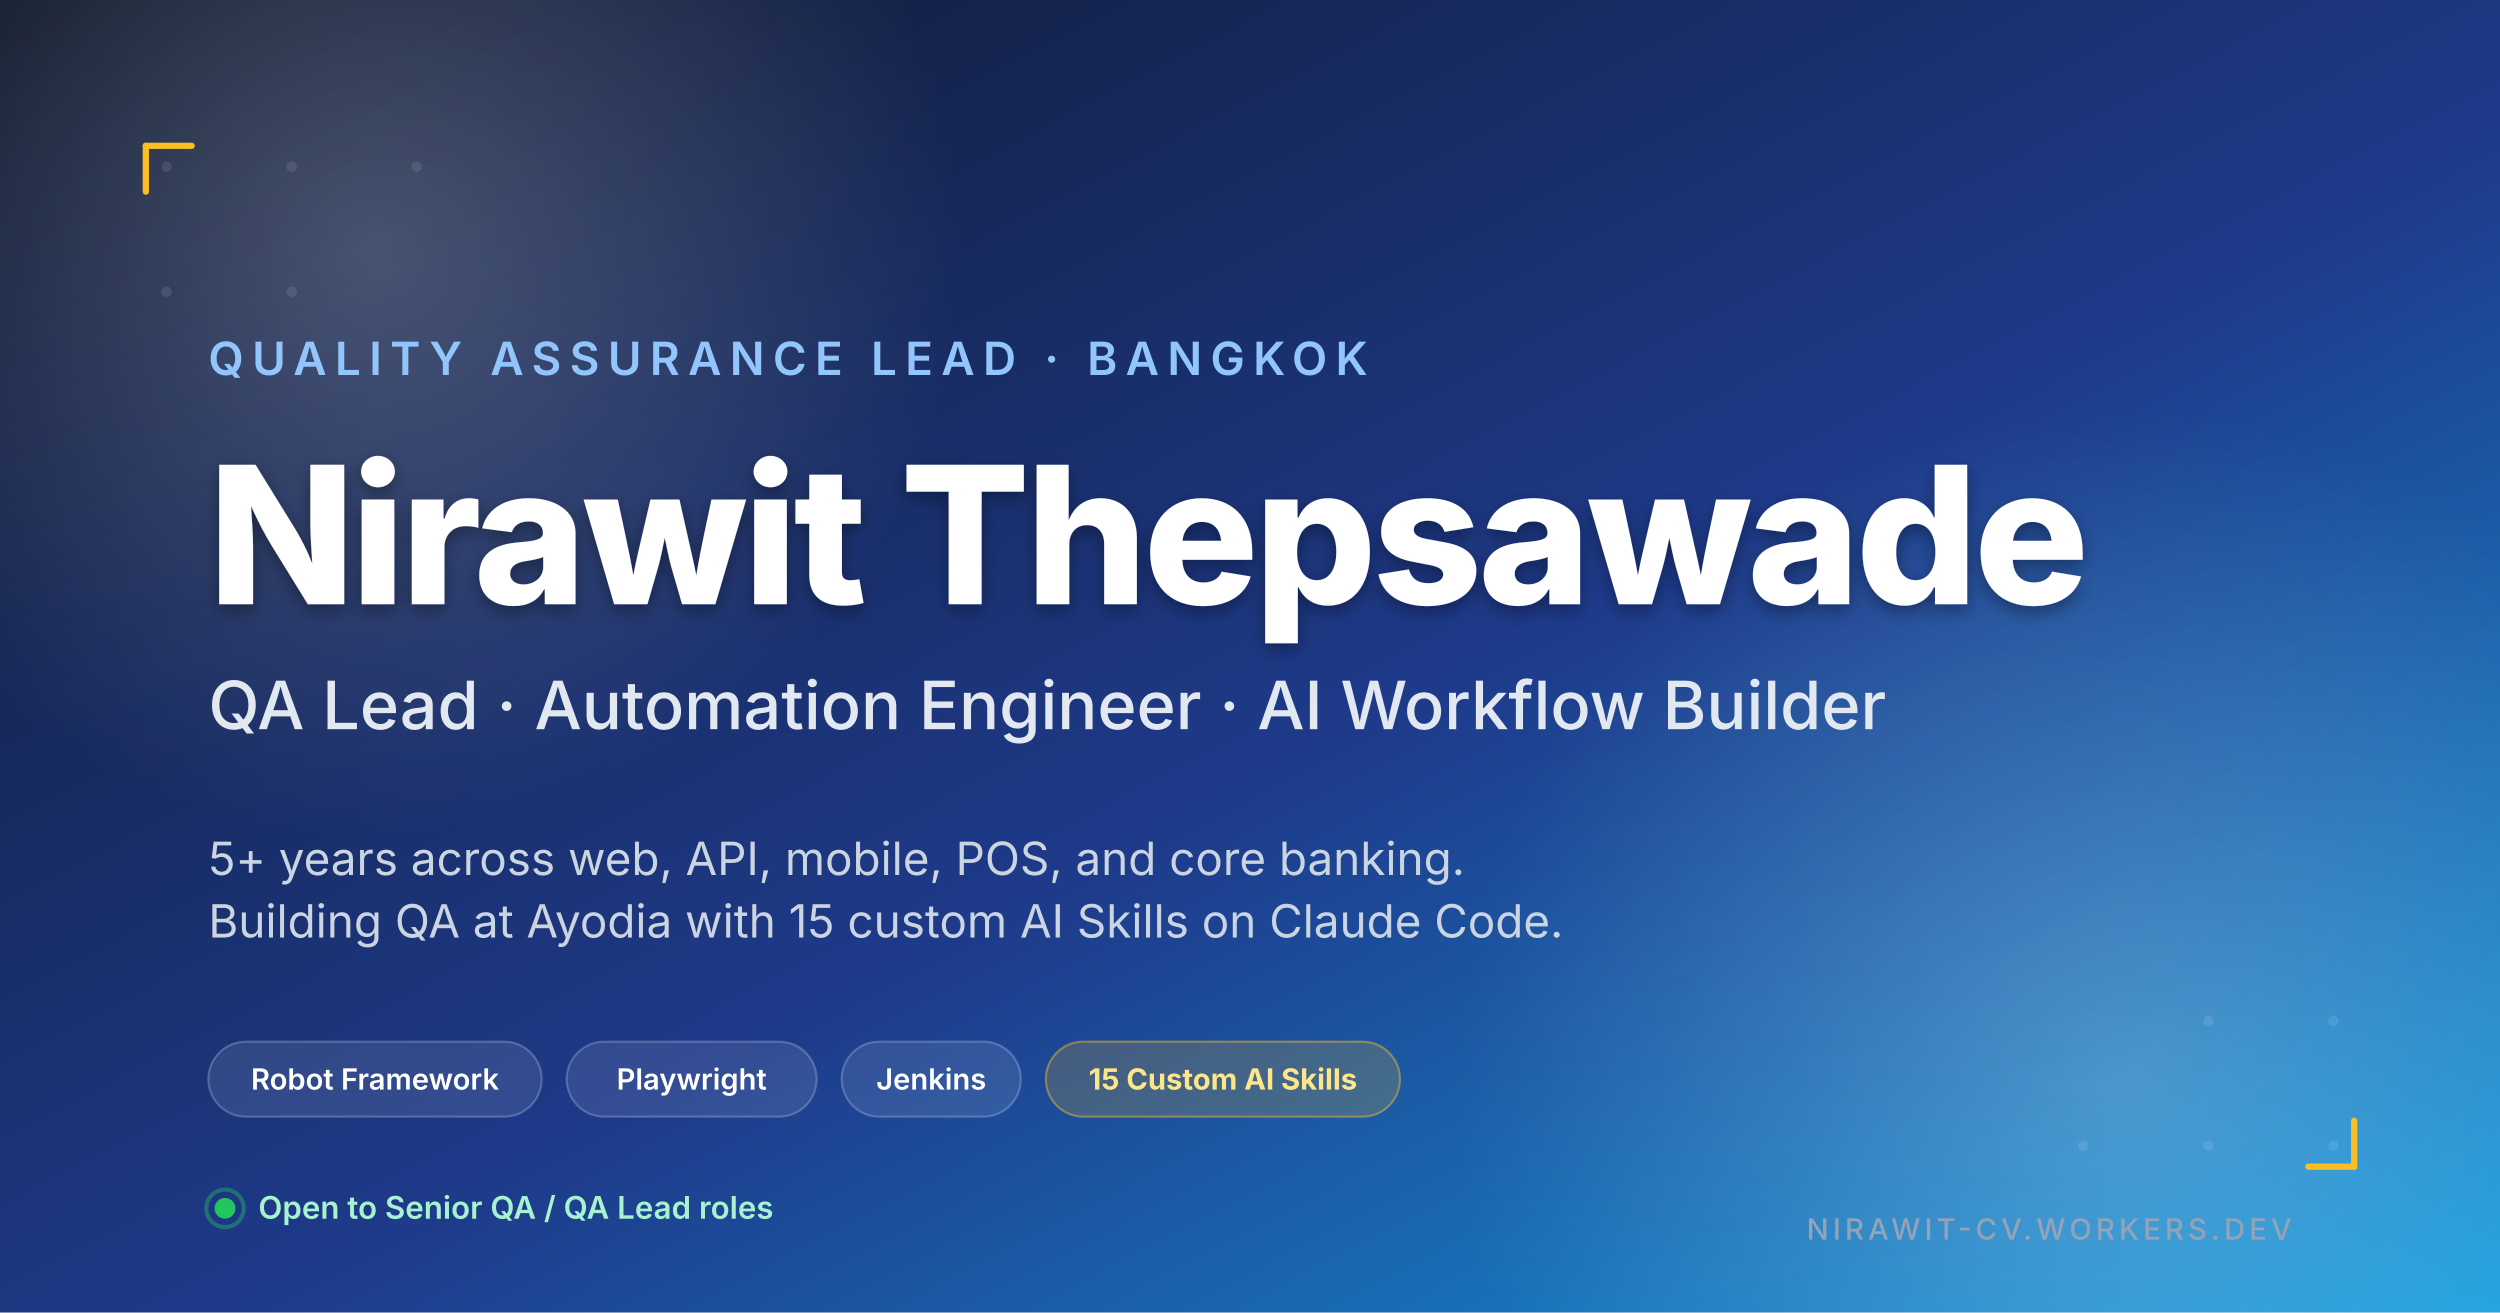
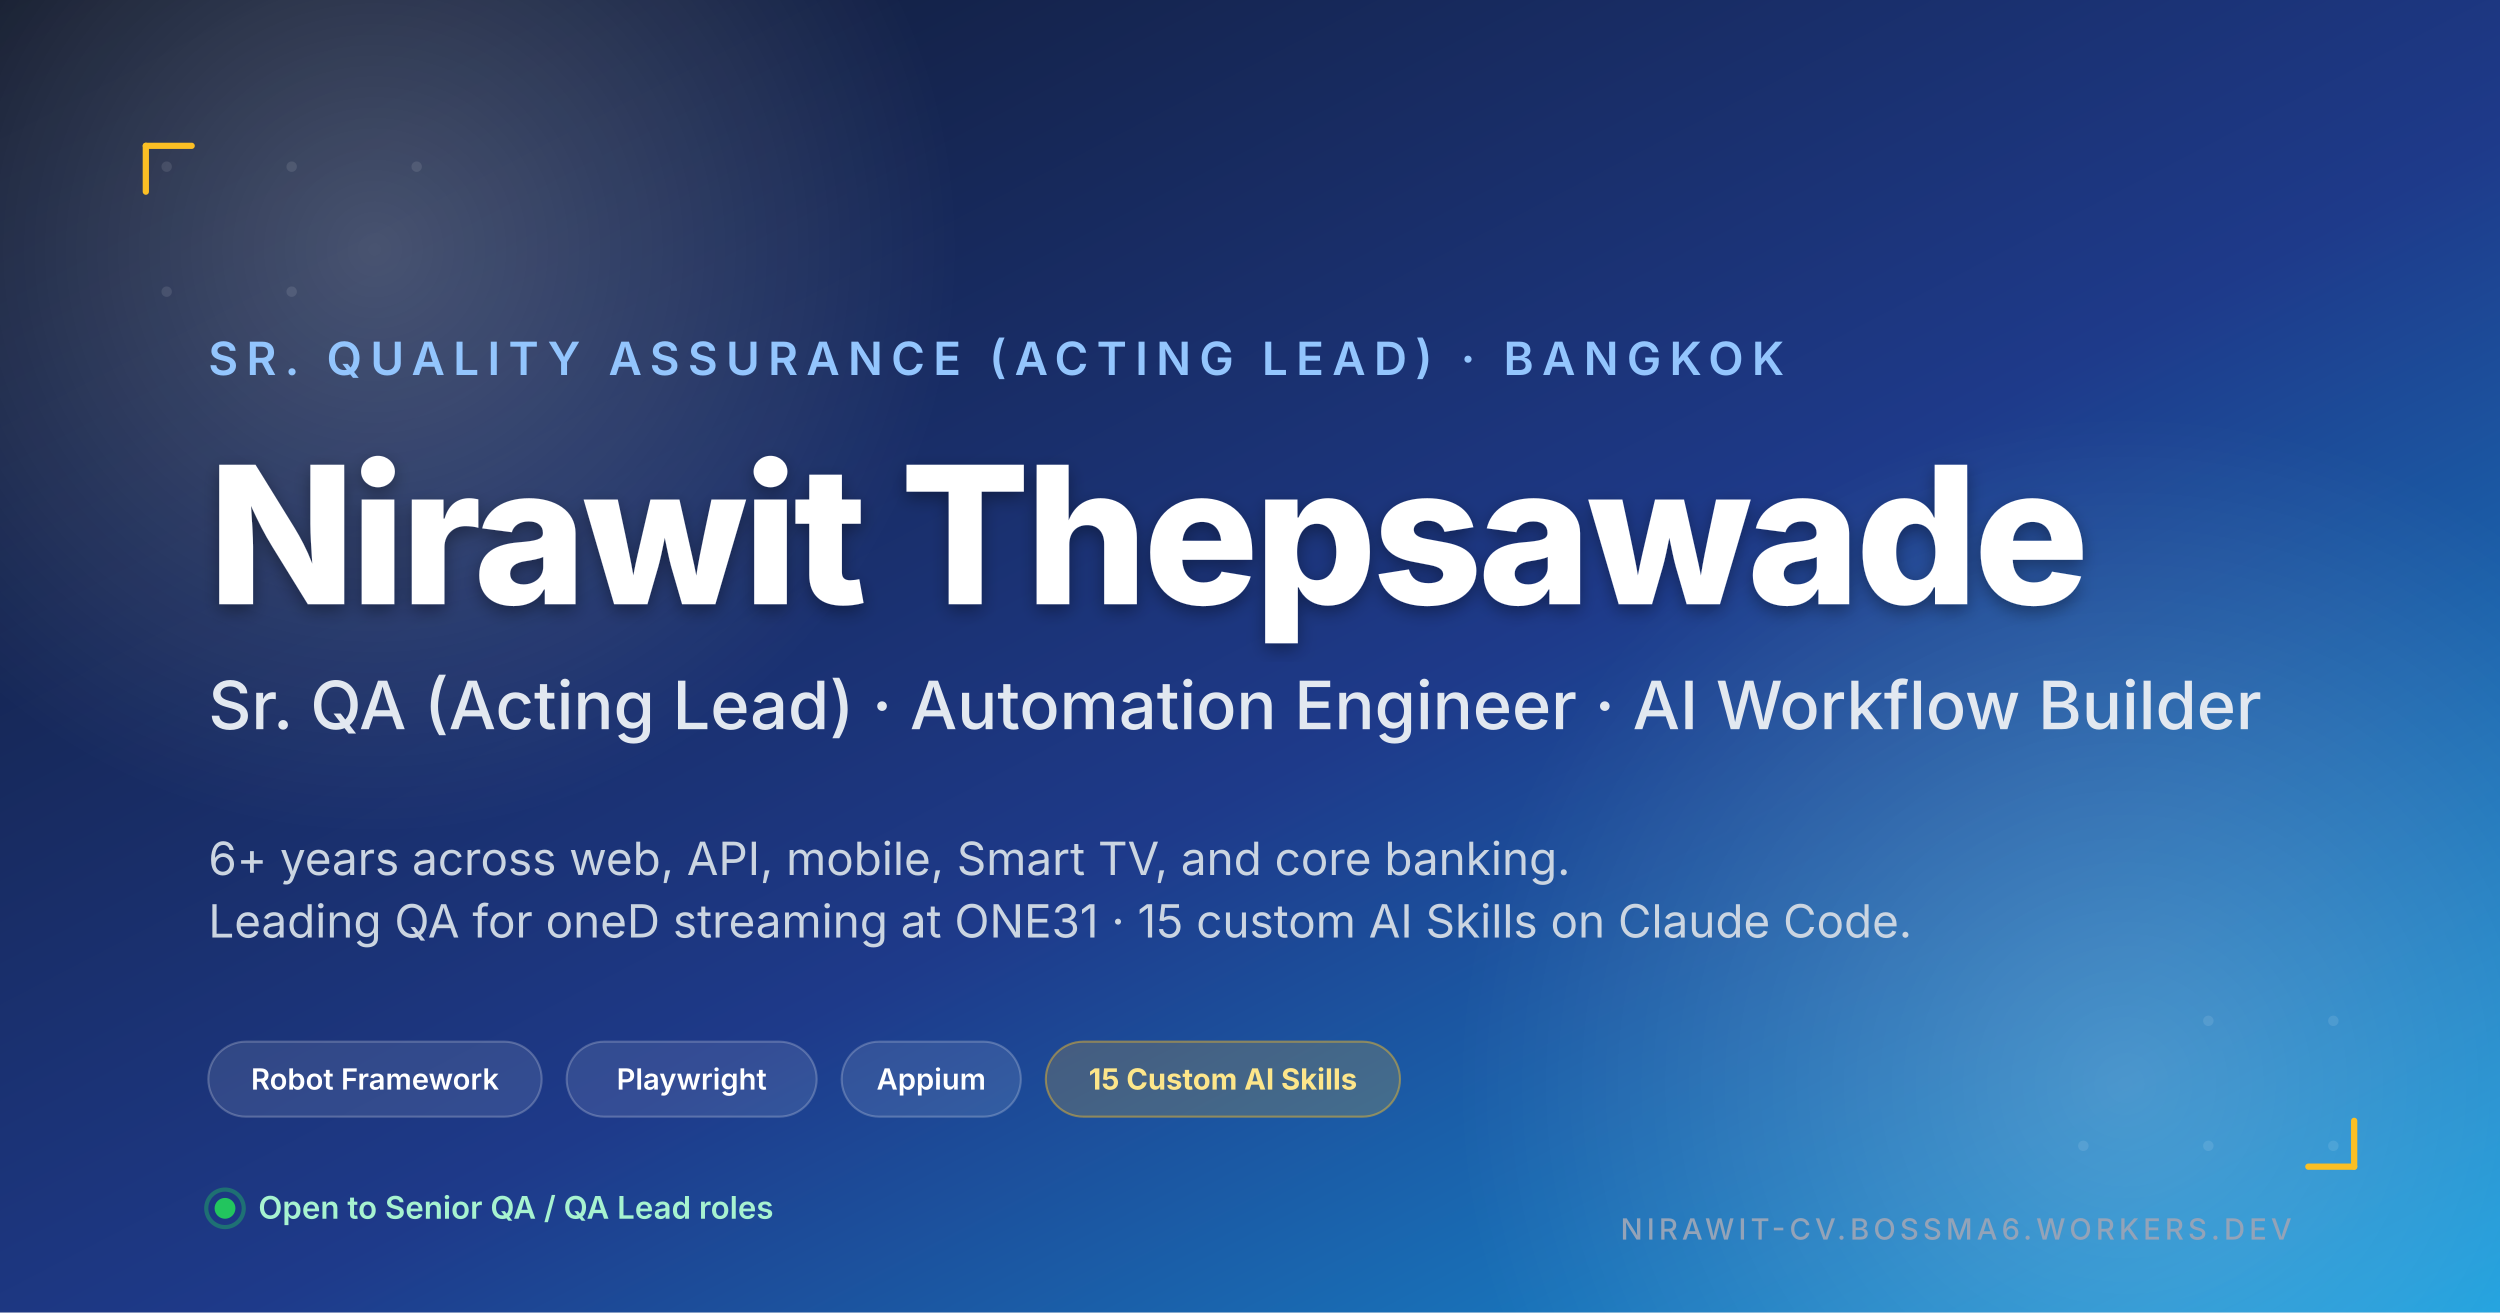
<svg xmlns="http://www.w3.org/2000/svg" viewBox="0 0 1200 630" width="1200" height="630">
  <defs>
    <linearGradient id="ogbg" x1="0%" y1="0%" x2="100%" y2="100%">
      <stop offset="0%" stop-color="#0f172a" />
      <stop offset="55%" stop-color="#1e3a8a" />
      <stop offset="100%" stop-color="#149ddd" />
    </linearGradient>
    <radialGradient id="ogglow" cx="50%" cy="50%" r="50%">
      <stop offset="0%" stop-color="#ffffff" stop-opacity="0.22" />
      <stop offset="100%" stop-color="#ffffff" stop-opacity="0" />
    </radialGradient>
    <filter id="ogshadow" x="-10%" y="-10%" width="120%" height="120%">
      <feGaussianBlur in="SourceAlpha" stdDeviation="4" />
      <feOffset dx="0" dy="3" result="b" />
      <feComponentTransfer>
        <feFuncA type="linear" slope="0.35" />
      </feComponentTransfer>
      <feMerge>
        <feMergeNode />
        <feMergeNode in="SourceGraphic" />
      </feMerge>
    </filter>
  </defs>
  <rect width="1200" height="630" fill="url(#ogbg)" />
  <circle cx="180" cy="120" r="280" fill="url(#ogglow)" />
  <circle cx="1020" cy="520" r="320" fill="url(#ogglow)" />
  <g fill="#ffffff" fill-opacity="0.10">
    <circle cx="80" cy="80" r="2.5" />
    <circle cx="140" cy="80" r="2.5" />
    <circle cx="200" cy="80" r="2.5" />
    <circle cx="80" cy="140" r="2.5" />
    <circle cx="140" cy="140" r="2.5" />
    <circle cx="1120" cy="550" r="2.5" />
    <circle cx="1060" cy="550" r="2.5" />
    <circle cx="1000" cy="550" r="2.5" />
    <circle cx="1120" cy="490" r="2.5" />
    <circle cx="1060" cy="490" r="2.5" />
  </g>
  <g transform="translate(70, 70)" stroke="#fbbf24" stroke-width="3" fill="none" stroke-linecap="round">
    <line x1="0" y1="0" x2="22" y2="0" />
    <line x1="0" y1="0" x2="0" y2="22" />
  </g>
  <g transform="translate(1108, 538)" stroke="#fbbf24" stroke-width="3" fill="none" stroke-linecap="round">
    <line x1="0" y1="22" x2="22" y2="22" />
    <line x1="22" y1="0" x2="22" y2="22" />
  </g>
-   <text x="100" y="180" font-family="Inter, system-ui, sans-serif" font-weight="600" font-size="22" fill="#93c5fd" letter-spacing="4">QUALITY ASSURANCE LEAD · BANGKOK</text>
+   <text x="100" y="180" font-family="Inter, system-ui, sans-serif" font-weight="600" font-size="22" fill="#93c5fd" letter-spacing="4">SR. QUALITY ASSURANCE (ACTING LEAD) · BANGKOK</text>
  <text x="100" y="290" font-family="Inter, system-ui, sans-serif" font-weight="800" font-size="92" fill="#ffffff" letter-spacing="-2" filter="url(#ogshadow)">Nirawit Thepsawade</text>
-   <text x="100" y="350" font-family="Inter, system-ui, sans-serif" font-weight="500" font-size="32" fill="#e2e8f0">QA Lead · Automation Engineer · AI Workflow Builder</text>
-   <text x="100" y="420" font-family="Inter, system-ui, sans-serif" font-weight="400" font-size="22" fill="#cbd5e1">5+ years across web, API, mobile, POS, and core banking.</text>
-   <text x="100" y="450" font-family="Inter, system-ui, sans-serif" font-weight="400" font-size="22" fill="#cbd5e1">Building QA at Ayodia with 15 custom AI Skills on Claude Code.</text>
+   <text x="100" y="350" font-family="Inter, system-ui, sans-serif" font-weight="500" font-size="32" fill="#e2e8f0">Sr. QA (Acting Lead) · Automation Engineer · AI Workflow Builder</text>
+   <text x="100" y="420" font-family="Inter, system-ui, sans-serif" font-weight="400" font-size="22" fill="#cbd5e1">6+ years across web, API, mobile, Smart TV, and core banking.</text>
+   <text x="100" y="450" font-family="Inter, system-ui, sans-serif" font-weight="400" font-size="22" fill="#cbd5e1">Leading QA for oneD streaming at ONE31 · 15 custom AI Skills on Claude Code.</text>
  <g transform="translate(100, 500)">
    <g>
      <rect x="0" y="0" width="160" height="36" rx="18" fill="rgba(255,255,255,0.10)" stroke="rgba(255,255,255,0.22)" stroke-width="1" />
      <text x="80" y="23" font-family="Inter, system-ui, sans-serif" font-weight="600" font-size="14" fill="#ffffff" text-anchor="middle">Robot Framework</text>
    </g>
    <g transform="translate(172, 0)">
      <rect x="0" y="0" width="120" height="36" rx="18" fill="rgba(255,255,255,0.10)" stroke="rgba(255,255,255,0.22)" stroke-width="1" />
      <text x="60" y="23" font-family="Inter, system-ui, sans-serif" font-weight="600" font-size="14" fill="#ffffff" text-anchor="middle">Playwright</text>
    </g>
    <g transform="translate(304, 0)">
      <rect x="0" y="0" width="86" height="36" rx="18" fill="rgba(255,255,255,0.10)" stroke="rgba(255,255,255,0.22)" stroke-width="1" />
-       <text x="43" y="23" font-family="Inter, system-ui, sans-serif" font-weight="600" font-size="14" fill="#ffffff" text-anchor="middle">Jenkins</text>
+       <text x="43" y="23" font-family="Inter, system-ui, sans-serif" font-weight="600" font-size="14" fill="#ffffff" text-anchor="middle">Appium</text>
    </g>
    <g transform="translate(402, 0)">
      <rect x="0" y="0" width="170" height="36" rx="18" fill="rgba(251,191,36,0.18)" stroke="rgba(251,191,36,0.45)" stroke-width="1" />
      <text x="85" y="23" font-family="Inter, system-ui, sans-serif" font-weight="700" font-size="14" fill="#fde68a" text-anchor="middle">15 Custom AI Skills</text>
    </g>
  </g>
  <g transform="translate(100, 570)">
    <circle cx="8" cy="10" r="5" fill="#22c55e" />
    <circle cx="8" cy="10" r="9" fill="none" stroke="#22c55e" stroke-opacity="0.4" stroke-width="2" />
    <text x="24" y="15" font-family="Inter, system-ui, sans-serif" font-weight="600" font-size="15" fill="#a7f3d0">Open to Senior QA / QA Lead roles</text>
  </g>
-   <text x="1100" y="595" font-family="Inter, system-ui, sans-serif" font-weight="500" font-size="14" fill="#94a3b8" text-anchor="end" letter-spacing="2">NIRAWIT-CV.WORKERS.DEV</text>
+   <text x="1100" y="595" font-family="Inter, system-ui, sans-serif" font-weight="500" font-size="14" fill="#94a3b8" text-anchor="end" letter-spacing="2">NIRAWIT-CV.BOSSMA6.WORKERS.DEV</text>
</svg>
